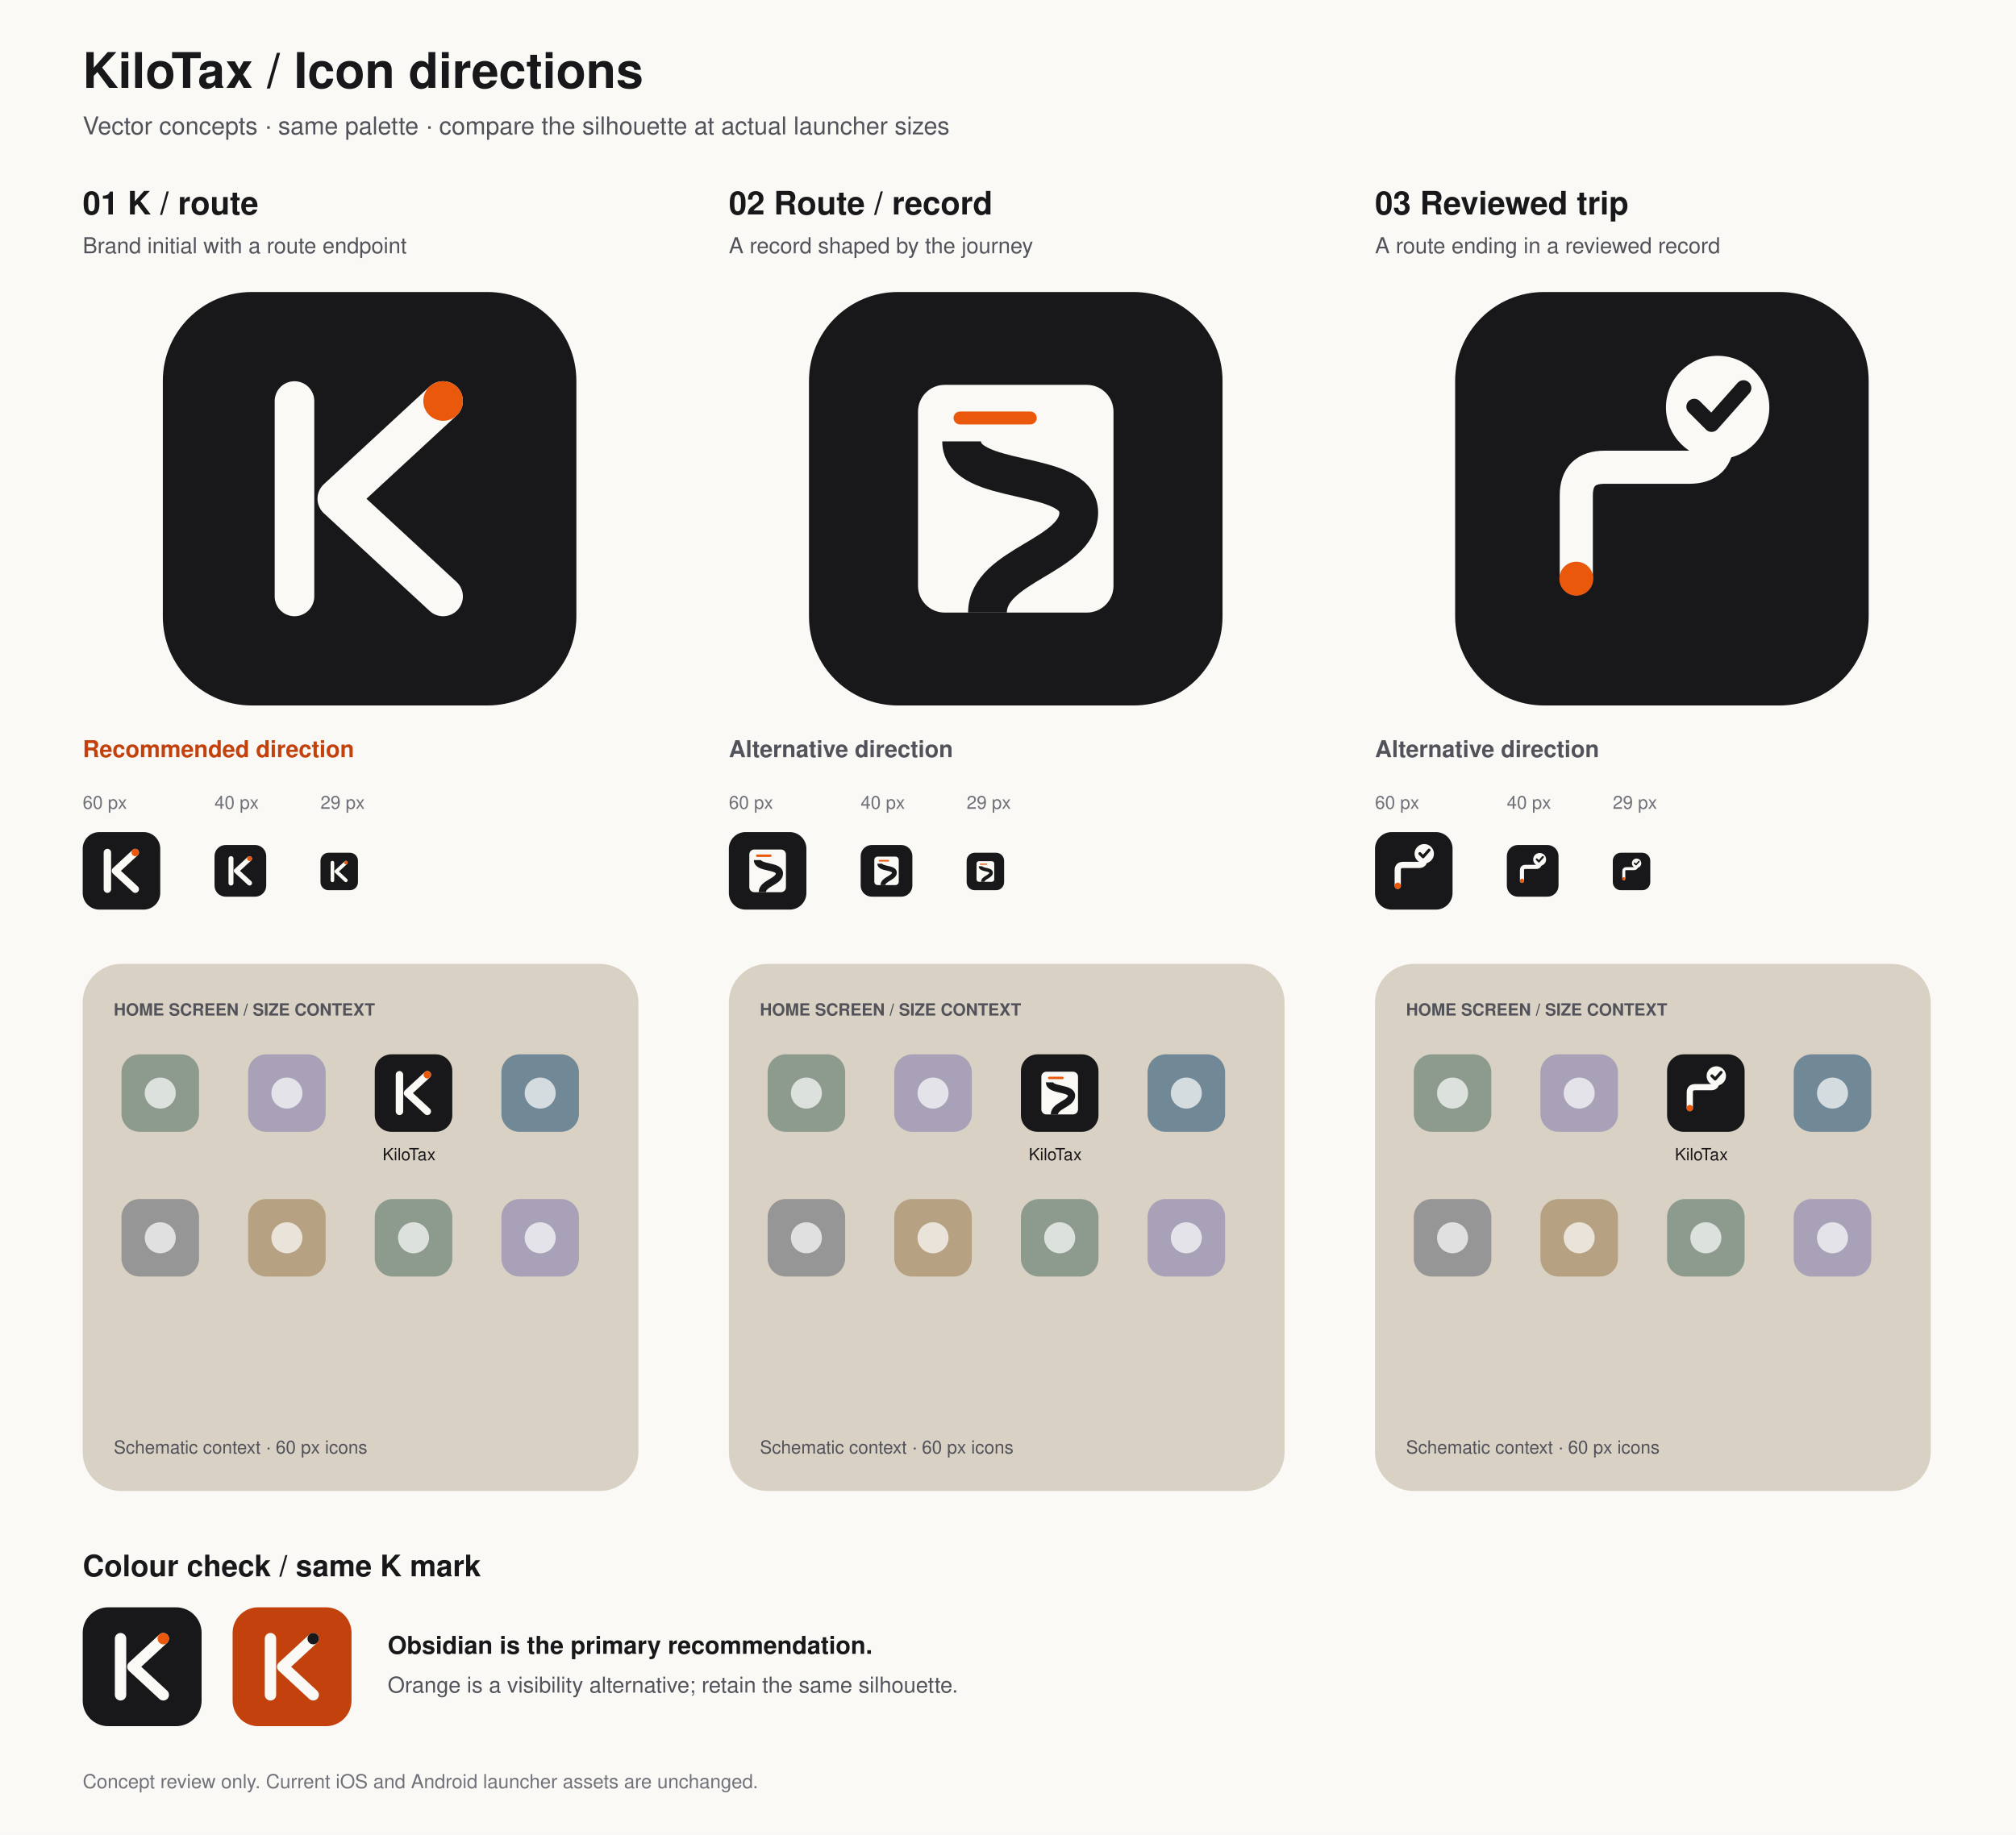
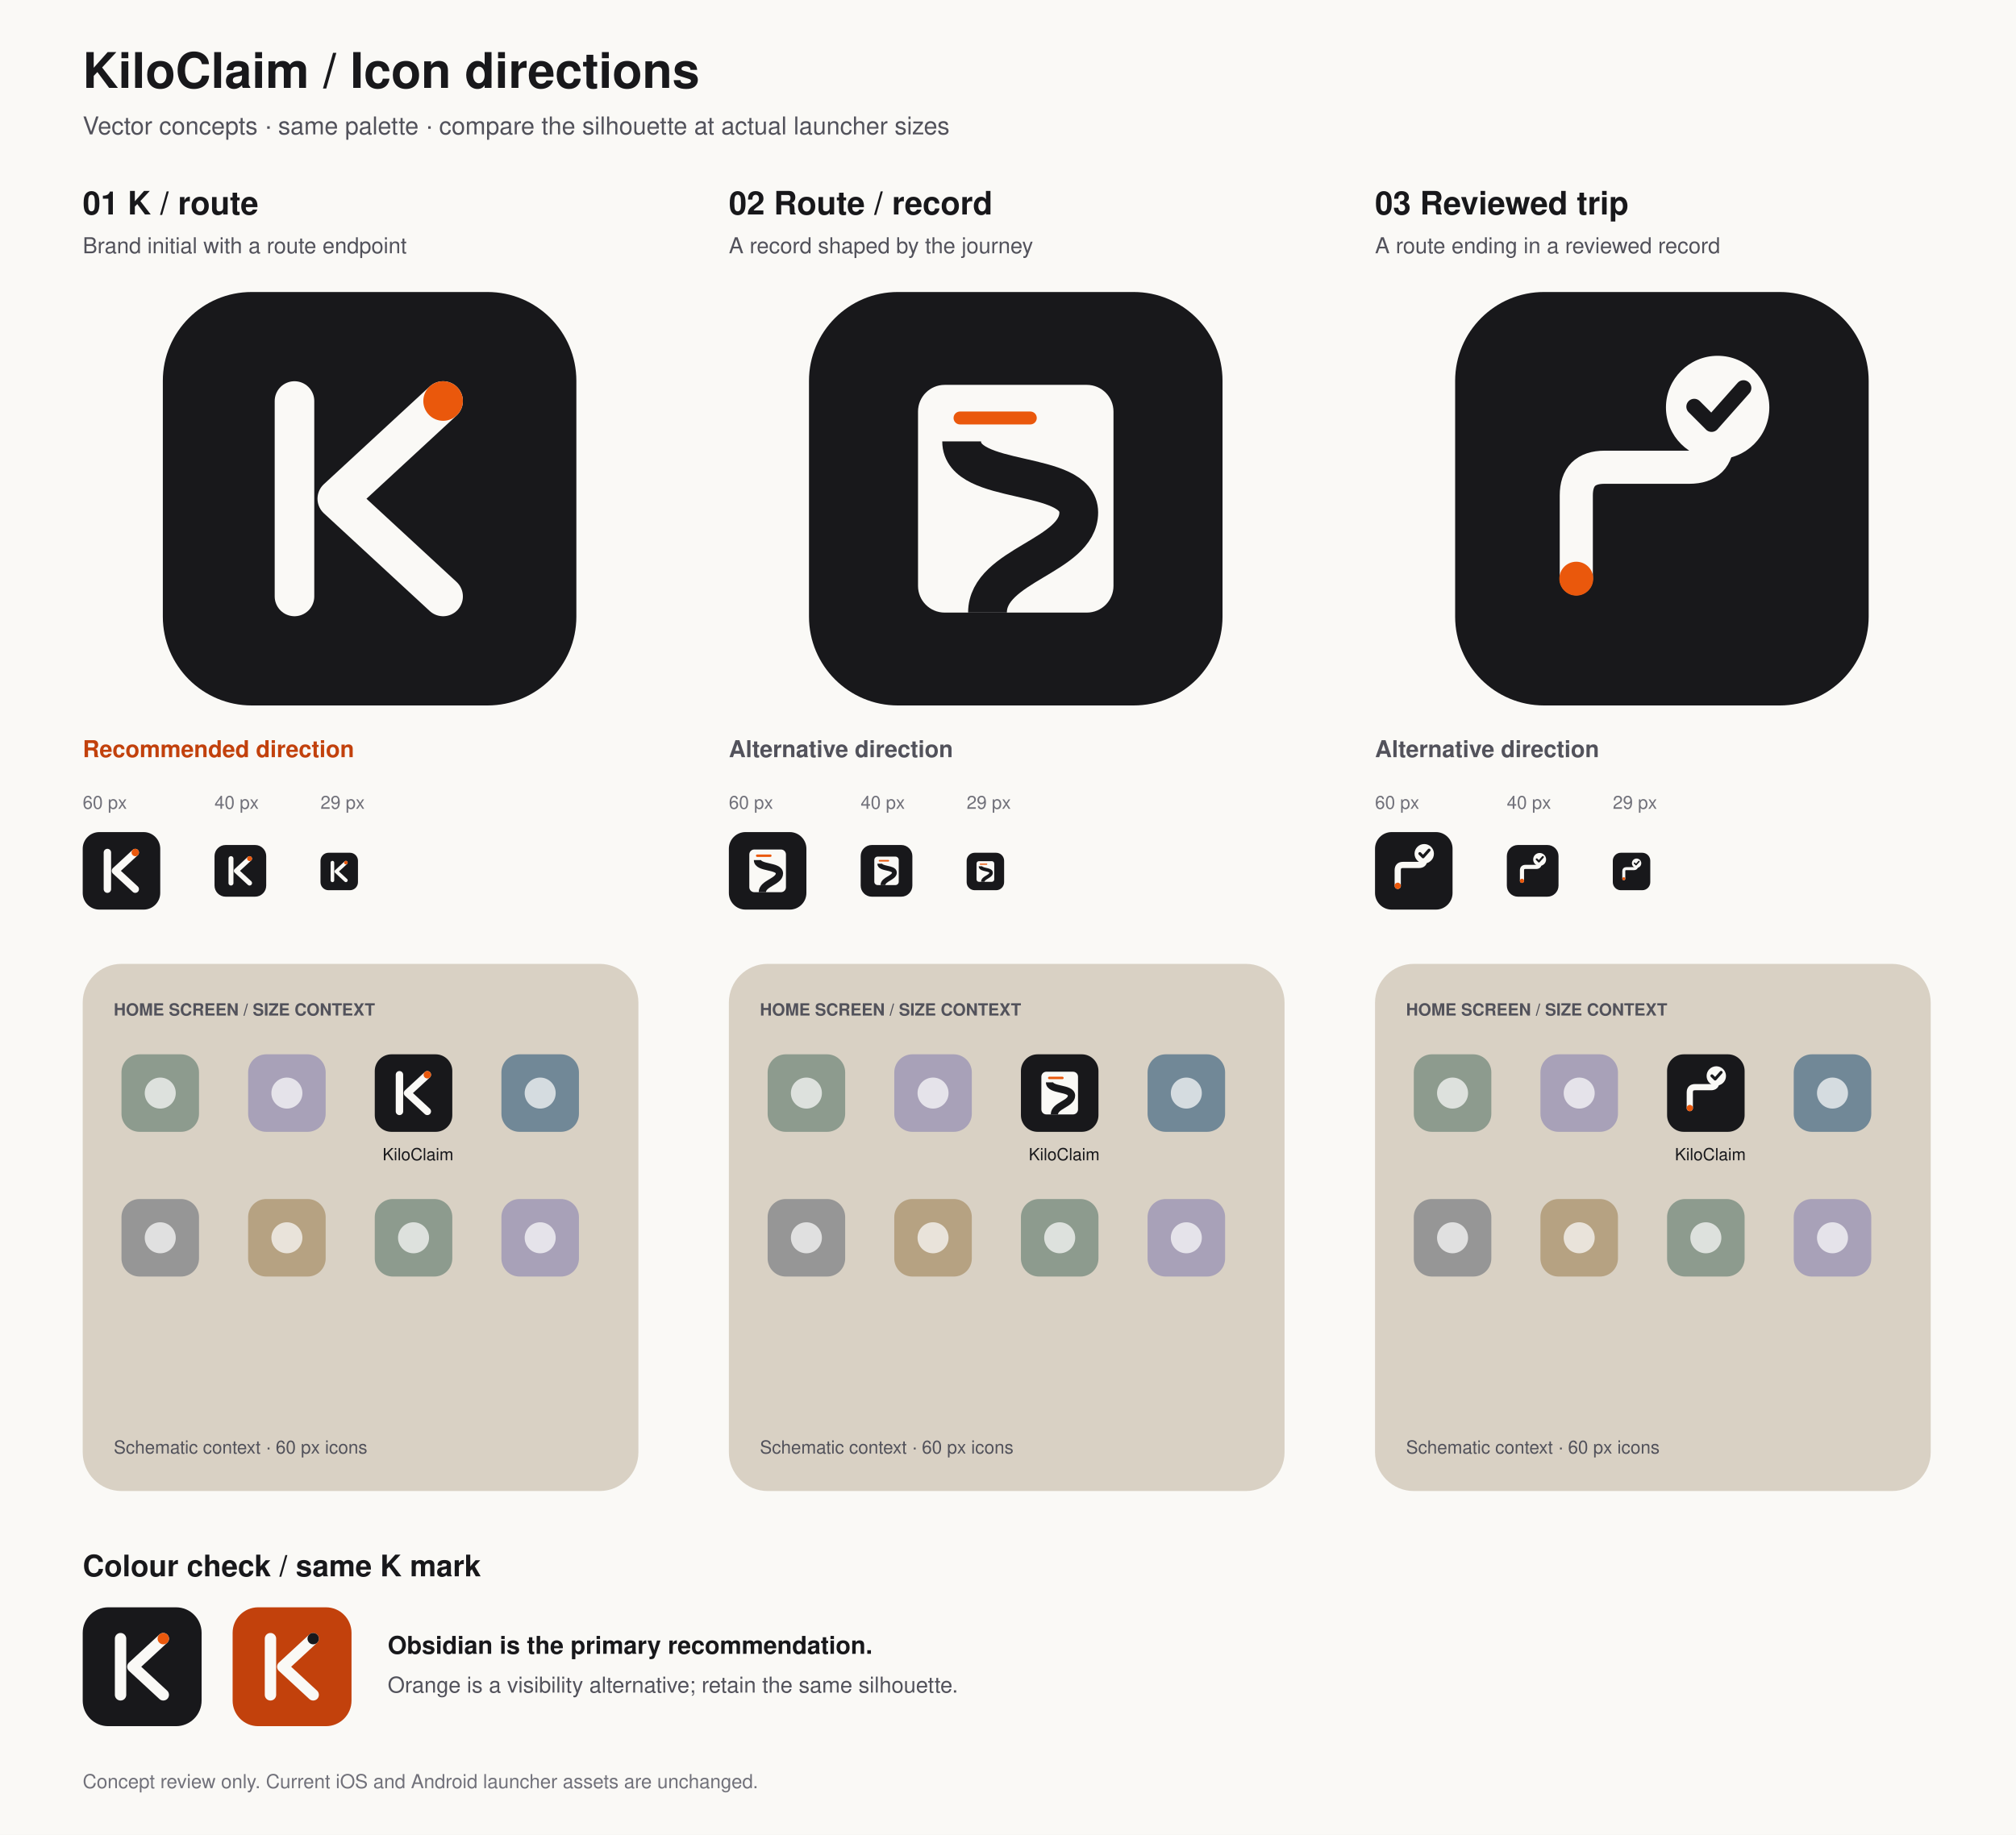
<svg xmlns="http://www.w3.org/2000/svg" width="1560" height="1420" viewBox="0 0 1560 1420">
  <rect width="1560" height="1420" fill="#FAF9F6" />
-   <text x="64" y="68" font-family="Helvetica,Arial,sans-serif" font-size="38" font-weight="700" fill="#18181B">KiloTax / Icon directions</text>
+   <text x="64" y="68" font-family="Helvetica,Arial,sans-serif" font-size="38" font-weight="700" fill="#18181B">KiloClaim / Icon directions</text>
  <text x="64" y="104" font-family="Helvetica,Arial,sans-serif" font-size="19" font-weight="400" fill="#52525B">Vector concepts · same palette · compare the silhouette at actual launcher sizes</text>
  <text x="64" y="166" font-family="Helvetica,Arial,sans-serif" font-size="25" font-weight="700" fill="#18181B">01  K / route</text>
  <text x="64" y="196" font-family="Helvetica,Arial,sans-serif" font-size="17" font-weight="400" fill="#52525B">Brand initial with a route endpoint</text>
  <svg x="126" y="226" width="320" height="320" viewBox="0 0 1024 1024">
    <defs>
      <clipPath id="clip-0-126-226-320">
        <rect width="1024" height="1024" rx="220" />
      </clipPath>
    </defs>
    <g clip-path="url(#clip-0-126-226-320)">
      <rect width="1024" height="1024" fill="#18181B" />
      <path d="M326 270V754 M694 270L432 512L694 754" fill="none" stroke="#FAF9F6" stroke-width="98" stroke-linecap="round" stroke-linejoin="round" />
      <circle cx="694" cy="270" r="49" fill="#EA580C" />
    </g>
  </svg>
  <text x="64" y="586" font-family="Helvetica,Arial,sans-serif" font-size="18" font-weight="600" fill="#C2410C">Recommended direction</text>
  <text x="64" y="626" font-family="Helvetica,Arial,sans-serif" font-size="14" font-weight="400" fill="#71717A">60 px</text>
  <svg x="64" y="644" width="60" height="60" viewBox="0 0 1024 1024">
    <defs>
      <clipPath id="clip-0-64-644-60">
        <rect width="1024" height="1024" rx="220" />
      </clipPath>
    </defs>
    <g clip-path="url(#clip-0-64-644-60)">
      <rect width="1024" height="1024" fill="#18181B" />
      <path d="M326 270V754 M694 270L432 512L694 754" fill="none" stroke="#FAF9F6" stroke-width="98" stroke-linecap="round" stroke-linejoin="round" />
      <circle cx="694" cy="270" r="49" fill="#EA580C" />
    </g>
  </svg>
  <text x="166" y="626" font-family="Helvetica,Arial,sans-serif" font-size="14" font-weight="400" fill="#71717A">40 px</text>
  <svg x="166" y="654" width="40" height="40" viewBox="0 0 1024 1024">
    <defs>
      <clipPath id="clip-0-166-654-40">
        <rect width="1024" height="1024" rx="220" />
      </clipPath>
    </defs>
    <g clip-path="url(#clip-0-166-654-40)">
      <rect width="1024" height="1024" fill="#18181B" />
      <path d="M326 270V754 M694 270L432 512L694 754" fill="none" stroke="#FAF9F6" stroke-width="98" stroke-linecap="round" stroke-linejoin="round" />
      <circle cx="694" cy="270" r="49" fill="#EA580C" />
    </g>
  </svg>
  <text x="248" y="626" font-family="Helvetica,Arial,sans-serif" font-size="14" font-weight="400" fill="#71717A">29 px</text>
  <svg x="248" y="660" width="29" height="29" viewBox="0 0 1024 1024">
    <defs>
      <clipPath id="clip-0-248-660-29">
        <rect width="1024" height="1024" rx="220" />
      </clipPath>
    </defs>
    <g clip-path="url(#clip-0-248-660-29)">
      <rect width="1024" height="1024" fill="#18181B" />
      <path d="M326 270V754 M694 270L432 512L694 754" fill="none" stroke="#FAF9F6" stroke-width="98" stroke-linecap="round" stroke-linejoin="round" />
      <circle cx="694" cy="270" r="49" fill="#EA580C" />
    </g>
  </svg>
  <rect x="64" y="746" width="430" height="408" rx="30" fill="#D9D1C4" />
  <text x="88" y="786" font-family="Helvetica,Arial,sans-serif" font-size="13" font-weight="600" fill="#52525B">HOME SCREEN / SIZE CONTEXT</text>
  <rect x="94" y="816" width="60" height="60" rx="14" fill="#8D9B8E" />
  <circle cx="124" cy="846" r="12" fill="#FFFFFF" opacity="0.7" />
  <rect x="192" y="816" width="60" height="60" rx="14" fill="#A8A1B8" />
  <circle cx="222" cy="846" r="12" fill="#FFFFFF" opacity="0.7" />
  <svg x="290" y="816" width="60" height="60" viewBox="0 0 1024 1024">
    <defs>
      <clipPath id="clip-0-290-816-60">
        <rect width="1024" height="1024" rx="220" />
      </clipPath>
    </defs>
    <g clip-path="url(#clip-0-290-816-60)">
      <rect width="1024" height="1024" fill="#18181B" />
      <path d="M326 270V754 M694 270L432 512L694 754" fill="none" stroke="#FAF9F6" stroke-width="98" stroke-linecap="round" stroke-linejoin="round" />
      <circle cx="694" cy="270" r="49" fill="#EA580C" />
    </g>
  </svg>
-   <text x="296" y="898" font-family="Helvetica,Arial,sans-serif" font-size="13" font-weight="500" fill="#18181B">KiloTax</text>
+   <text x="296" y="898" font-family="Helvetica,Arial,sans-serif" font-size="13" font-weight="500" fill="#18181B">KiloClaim</text>
  <rect x="388" y="816" width="60" height="60" rx="14" fill="#718897" />
  <circle cx="418" cy="846" r="12" fill="#FFFFFF" opacity="0.7" />
  <rect x="94" y="928" width="60" height="60" rx="14" fill="#969696" />
  <circle cx="124" cy="958" r="12" fill="#FFFFFF" opacity="0.7" />
  <rect x="192" y="928" width="60" height="60" rx="14" fill="#B6A282" />
  <circle cx="222" cy="958" r="12" fill="#FFFFFF" opacity="0.7" />
  <rect x="290" y="928" width="60" height="60" rx="14" fill="#8D9B8E" />
  <circle cx="320" cy="958" r="12" fill="#FFFFFF" opacity="0.7" />
  <rect x="388" y="928" width="60" height="60" rx="14" fill="#A8A1B8" />
  <circle cx="418" cy="958" r="12" fill="#FFFFFF" opacity="0.7" />
  <text x="88" y="1125" font-family="Helvetica,Arial,sans-serif" font-size="14" font-weight="400" fill="#52525B">Schematic context · 60 px icons</text>
  <text x="564" y="166" font-family="Helvetica,Arial,sans-serif" font-size="25" font-weight="700" fill="#18181B">02  Route / record</text>
  <text x="564" y="196" font-family="Helvetica,Arial,sans-serif" font-size="17" font-weight="400" fill="#52525B">A record shaped by the journey</text>
  <svg x="626" y="226" width="320" height="320" viewBox="0 0 1024 1024">
    <defs>
      <clipPath id="clip-1-626-226-320">
        <rect width="1024" height="1024" rx="220" />
      </clipPath>
    </defs>
    <g clip-path="url(#clip-1-626-226-320)">
      <rect width="1024" height="1024" fill="#18181B" />
      <rect x="270" y="230" width="484" height="564" rx="66" fill="#FAF9F6" />
      <path d="M442 794C442 676 668 654 668 546S378 482 378 370" fill="none" stroke="#18181B" stroke-width="96" />
      <path d="M374 312H548" stroke="#EA580C" stroke-width="32" stroke-linecap="round" />
    </g>
  </svg>
  <text x="564" y="586" font-family="Helvetica,Arial,sans-serif" font-size="18" font-weight="600" fill="#52525B">Alternative direction</text>
  <text x="564" y="626" font-family="Helvetica,Arial,sans-serif" font-size="14" font-weight="400" fill="#71717A">60 px</text>
  <svg x="564" y="644" width="60" height="60" viewBox="0 0 1024 1024">
    <defs>
      <clipPath id="clip-1-564-644-60">
        <rect width="1024" height="1024" rx="220" />
      </clipPath>
    </defs>
    <g clip-path="url(#clip-1-564-644-60)">
      <rect width="1024" height="1024" fill="#18181B" />
      <rect x="270" y="230" width="484" height="564" rx="66" fill="#FAF9F6" />
      <path d="M442 794C442 676 668 654 668 546S378 482 378 370" fill="none" stroke="#18181B" stroke-width="96" />
      <path d="M374 312H548" stroke="#EA580C" stroke-width="32" stroke-linecap="round" />
    </g>
  </svg>
  <text x="666" y="626" font-family="Helvetica,Arial,sans-serif" font-size="14" font-weight="400" fill="#71717A">40 px</text>
  <svg x="666" y="654" width="40" height="40" viewBox="0 0 1024 1024">
    <defs>
      <clipPath id="clip-1-666-654-40">
        <rect width="1024" height="1024" rx="220" />
      </clipPath>
    </defs>
    <g clip-path="url(#clip-1-666-654-40)">
      <rect width="1024" height="1024" fill="#18181B" />
      <rect x="270" y="230" width="484" height="564" rx="66" fill="#FAF9F6" />
      <path d="M442 794C442 676 668 654 668 546S378 482 378 370" fill="none" stroke="#18181B" stroke-width="96" />
      <path d="M374 312H548" stroke="#EA580C" stroke-width="32" stroke-linecap="round" />
    </g>
  </svg>
  <text x="748" y="626" font-family="Helvetica,Arial,sans-serif" font-size="14" font-weight="400" fill="#71717A">29 px</text>
  <svg x="748" y="660" width="29" height="29" viewBox="0 0 1024 1024">
    <defs>
      <clipPath id="clip-1-748-660-29">
        <rect width="1024" height="1024" rx="220" />
      </clipPath>
    </defs>
    <g clip-path="url(#clip-1-748-660-29)">
      <rect width="1024" height="1024" fill="#18181B" />
      <rect x="270" y="230" width="484" height="564" rx="66" fill="#FAF9F6" />
      <path d="M442 794C442 676 668 654 668 546S378 482 378 370" fill="none" stroke="#18181B" stroke-width="96" />
      <path d="M374 312H548" stroke="#EA580C" stroke-width="32" stroke-linecap="round" />
    </g>
  </svg>
  <rect x="564" y="746" width="430" height="408" rx="30" fill="#D9D1C4" />
  <text x="588" y="786" font-family="Helvetica,Arial,sans-serif" font-size="13" font-weight="600" fill="#52525B">HOME SCREEN / SIZE CONTEXT</text>
  <rect x="594" y="816" width="60" height="60" rx="14" fill="#8D9B8E" />
  <circle cx="624" cy="846" r="12" fill="#FFFFFF" opacity="0.7" />
  <rect x="692" y="816" width="60" height="60" rx="14" fill="#A8A1B8" />
  <circle cx="722" cy="846" r="12" fill="#FFFFFF" opacity="0.7" />
  <svg x="790" y="816" width="60" height="60" viewBox="0 0 1024 1024">
    <defs>
      <clipPath id="clip-1-790-816-60">
        <rect width="1024" height="1024" rx="220" />
      </clipPath>
    </defs>
    <g clip-path="url(#clip-1-790-816-60)">
      <rect width="1024" height="1024" fill="#18181B" />
      <rect x="270" y="230" width="484" height="564" rx="66" fill="#FAF9F6" />
      <path d="M442 794C442 676 668 654 668 546S378 482 378 370" fill="none" stroke="#18181B" stroke-width="96" />
      <path d="M374 312H548" stroke="#EA580C" stroke-width="32" stroke-linecap="round" />
    </g>
  </svg>
-   <text x="796" y="898" font-family="Helvetica,Arial,sans-serif" font-size="13" font-weight="500" fill="#18181B">KiloTax</text>
+   <text x="796" y="898" font-family="Helvetica,Arial,sans-serif" font-size="13" font-weight="500" fill="#18181B">KiloClaim</text>
  <rect x="888" y="816" width="60" height="60" rx="14" fill="#718897" />
  <circle cx="918" cy="846" r="12" fill="#FFFFFF" opacity="0.7" />
  <rect x="594" y="928" width="60" height="60" rx="14" fill="#969696" />
  <circle cx="624" cy="958" r="12" fill="#FFFFFF" opacity="0.7" />
  <rect x="692" y="928" width="60" height="60" rx="14" fill="#B6A282" />
  <circle cx="722" cy="958" r="12" fill="#FFFFFF" opacity="0.7" />
  <rect x="790" y="928" width="60" height="60" rx="14" fill="#8D9B8E" />
  <circle cx="820" cy="958" r="12" fill="#FFFFFF" opacity="0.7" />
  <rect x="888" y="928" width="60" height="60" rx="14" fill="#A8A1B8" />
  <circle cx="918" cy="958" r="12" fill="#FFFFFF" opacity="0.7" />
  <text x="588" y="1125" font-family="Helvetica,Arial,sans-serif" font-size="14" font-weight="400" fill="#52525B">Schematic context · 60 px icons</text>
  <text x="1064" y="166" font-family="Helvetica,Arial,sans-serif" font-size="25" font-weight="700" fill="#18181B">03  Reviewed trip</text>
  <text x="1064" y="196" font-family="Helvetica,Arial,sans-serif" font-size="17" font-weight="400" fill="#52525B">A route ending in a reviewed record</text>
  <svg x="1126" y="226" width="320" height="320" viewBox="0 0 1024 1024">
    <defs>
      <clipPath id="clip-2-1126-226-320">
        <rect width="1024" height="1024" rx="220" />
      </clipPath>
    </defs>
    <g clip-path="url(#clip-2-1126-226-320)">
      <rect width="1024" height="1024" fill="#18181B" />
      <path d="M300 710V504Q300 434 370 434H580Q650 434 650 364V326" fill="none" stroke="#FAF9F6" stroke-width="82" stroke-linecap="round" stroke-linejoin="round" />
      <circle cx="300" cy="710" r="42" fill="#EA580C" />
      <circle cx="650" cy="286" r="128" fill="#FAF9F6" />
      <path d="M592 284L635 327L714 238" fill="none" stroke="#18181B" stroke-width="39" stroke-linecap="round" stroke-linejoin="round" />
    </g>
  </svg>
  <text x="1064" y="586" font-family="Helvetica,Arial,sans-serif" font-size="18" font-weight="600" fill="#52525B">Alternative direction</text>
  <text x="1064" y="626" font-family="Helvetica,Arial,sans-serif" font-size="14" font-weight="400" fill="#71717A">60 px</text>
  <svg x="1064" y="644" width="60" height="60" viewBox="0 0 1024 1024">
    <defs>
      <clipPath id="clip-2-1064-644-60">
        <rect width="1024" height="1024" rx="220" />
      </clipPath>
    </defs>
    <g clip-path="url(#clip-2-1064-644-60)">
      <rect width="1024" height="1024" fill="#18181B" />
      <path d="M300 710V504Q300 434 370 434H580Q650 434 650 364V326" fill="none" stroke="#FAF9F6" stroke-width="82" stroke-linecap="round" stroke-linejoin="round" />
      <circle cx="300" cy="710" r="42" fill="#EA580C" />
      <circle cx="650" cy="286" r="128" fill="#FAF9F6" />
      <path d="M592 284L635 327L714 238" fill="none" stroke="#18181B" stroke-width="39" stroke-linecap="round" stroke-linejoin="round" />
    </g>
  </svg>
  <text x="1166" y="626" font-family="Helvetica,Arial,sans-serif" font-size="14" font-weight="400" fill="#71717A">40 px</text>
  <svg x="1166" y="654" width="40" height="40" viewBox="0 0 1024 1024">
    <defs>
      <clipPath id="clip-2-1166-654-40">
        <rect width="1024" height="1024" rx="220" />
      </clipPath>
    </defs>
    <g clip-path="url(#clip-2-1166-654-40)">
      <rect width="1024" height="1024" fill="#18181B" />
      <path d="M300 710V504Q300 434 370 434H580Q650 434 650 364V326" fill="none" stroke="#FAF9F6" stroke-width="82" stroke-linecap="round" stroke-linejoin="round" />
      <circle cx="300" cy="710" r="42" fill="#EA580C" />
      <circle cx="650" cy="286" r="128" fill="#FAF9F6" />
      <path d="M592 284L635 327L714 238" fill="none" stroke="#18181B" stroke-width="39" stroke-linecap="round" stroke-linejoin="round" />
    </g>
  </svg>
  <text x="1248" y="626" font-family="Helvetica,Arial,sans-serif" font-size="14" font-weight="400" fill="#71717A">29 px</text>
  <svg x="1248" y="660" width="29" height="29" viewBox="0 0 1024 1024">
    <defs>
      <clipPath id="clip-2-1248-660-29">
        <rect width="1024" height="1024" rx="220" />
      </clipPath>
    </defs>
    <g clip-path="url(#clip-2-1248-660-29)">
      <rect width="1024" height="1024" fill="#18181B" />
      <path d="M300 710V504Q300 434 370 434H580Q650 434 650 364V326" fill="none" stroke="#FAF9F6" stroke-width="82" stroke-linecap="round" stroke-linejoin="round" />
      <circle cx="300" cy="710" r="42" fill="#EA580C" />
      <circle cx="650" cy="286" r="128" fill="#FAF9F6" />
      <path d="M592 284L635 327L714 238" fill="none" stroke="#18181B" stroke-width="39" stroke-linecap="round" stroke-linejoin="round" />
    </g>
  </svg>
  <rect x="1064" y="746" width="430" height="408" rx="30" fill="#D9D1C4" />
  <text x="1088" y="786" font-family="Helvetica,Arial,sans-serif" font-size="13" font-weight="600" fill="#52525B">HOME SCREEN / SIZE CONTEXT</text>
  <rect x="1094" y="816" width="60" height="60" rx="14" fill="#8D9B8E" />
  <circle cx="1124" cy="846" r="12" fill="#FFFFFF" opacity="0.7" />
  <rect x="1192" y="816" width="60" height="60" rx="14" fill="#A8A1B8" />
  <circle cx="1222" cy="846" r="12" fill="#FFFFFF" opacity="0.7" />
  <svg x="1290" y="816" width="60" height="60" viewBox="0 0 1024 1024">
    <defs>
      <clipPath id="clip-2-1290-816-60">
        <rect width="1024" height="1024" rx="220" />
      </clipPath>
    </defs>
    <g clip-path="url(#clip-2-1290-816-60)">
      <rect width="1024" height="1024" fill="#18181B" />
      <path d="M300 710V504Q300 434 370 434H580Q650 434 650 364V326" fill="none" stroke="#FAF9F6" stroke-width="82" stroke-linecap="round" stroke-linejoin="round" />
      <circle cx="300" cy="710" r="42" fill="#EA580C" />
      <circle cx="650" cy="286" r="128" fill="#FAF9F6" />
      <path d="M592 284L635 327L714 238" fill="none" stroke="#18181B" stroke-width="39" stroke-linecap="round" stroke-linejoin="round" />
    </g>
  </svg>
-   <text x="1296" y="898" font-family="Helvetica,Arial,sans-serif" font-size="13" font-weight="500" fill="#18181B">KiloTax</text>
+   <text x="1296" y="898" font-family="Helvetica,Arial,sans-serif" font-size="13" font-weight="500" fill="#18181B">KiloClaim</text>
  <rect x="1388" y="816" width="60" height="60" rx="14" fill="#718897" />
  <circle cx="1418" cy="846" r="12" fill="#FFFFFF" opacity="0.7" />
  <rect x="1094" y="928" width="60" height="60" rx="14" fill="#969696" />
  <circle cx="1124" cy="958" r="12" fill="#FFFFFF" opacity="0.7" />
  <rect x="1192" y="928" width="60" height="60" rx="14" fill="#B6A282" />
  <circle cx="1222" cy="958" r="12" fill="#FFFFFF" opacity="0.7" />
  <rect x="1290" y="928" width="60" height="60" rx="14" fill="#8D9B8E" />
  <circle cx="1320" cy="958" r="12" fill="#FFFFFF" opacity="0.7" />
  <rect x="1388" y="928" width="60" height="60" rx="14" fill="#A8A1B8" />
  <circle cx="1418" cy="958" r="12" fill="#FFFFFF" opacity="0.7" />
  <text x="1088" y="1125" font-family="Helvetica,Arial,sans-serif" font-size="14" font-weight="400" fill="#52525B">Schematic context · 60 px icons</text>
  <text x="64" y="1220" font-family="Helvetica,Arial,sans-serif" font-size="23" font-weight="700" fill="#18181B">Colour check / same K mark</text>
  <svg x="64" y="1244" width="92" height="92" viewBox="0 0 1024 1024">
    <defs>
      <clipPath id="clip-0-64-1244-92">
        <rect width="1024" height="1024" rx="220" />
      </clipPath>
    </defs>
    <g clip-path="url(#clip-0-64-1244-92)">
      <rect width="1024" height="1024" fill="#18181B" />
      <path d="M326 270V754 M694 270L432 512L694 754" fill="none" stroke="#FAF9F6" stroke-width="98" stroke-linecap="round" stroke-linejoin="round" />
      <circle cx="694" cy="270" r="49" fill="#EA580C" />
    </g>
  </svg>
  <svg x="180" y="1244" width="92" height="92" viewBox="0 0 1024 1024">
    <defs>
      <clipPath id="clip-0-180-1244-92">
        <rect width="1024" height="1024" rx="220" />
      </clipPath>
    </defs>
    <g clip-path="url(#clip-0-180-1244-92)">
      <rect width="1024" height="1024" fill="#C2410C" />
      <path d="M326 270V754 M694 270L432 512L694 754" fill="none" stroke="#FAF9F6" stroke-width="98" stroke-linecap="round" stroke-linejoin="round" />
      <circle cx="694" cy="270" r="49" fill="#18181B" />
    </g>
  </svg>
  <text x="300" y="1280" font-family="Helvetica,Arial,sans-serif" font-size="19" font-weight="600" fill="#18181B">Obsidian is the primary recommendation.</text>
  <text x="300" y="1310" font-family="Helvetica,Arial,sans-serif" font-size="17" font-weight="400" fill="#52525B">Orange is a visibility alternative; retain the same silhouette.</text>
  <text x="64" y="1384" font-family="Helvetica,Arial,sans-serif" font-size="15" font-weight="400" fill="#71717A">Concept review only. Current iOS and Android launcher assets are unchanged.</text>
</svg>
